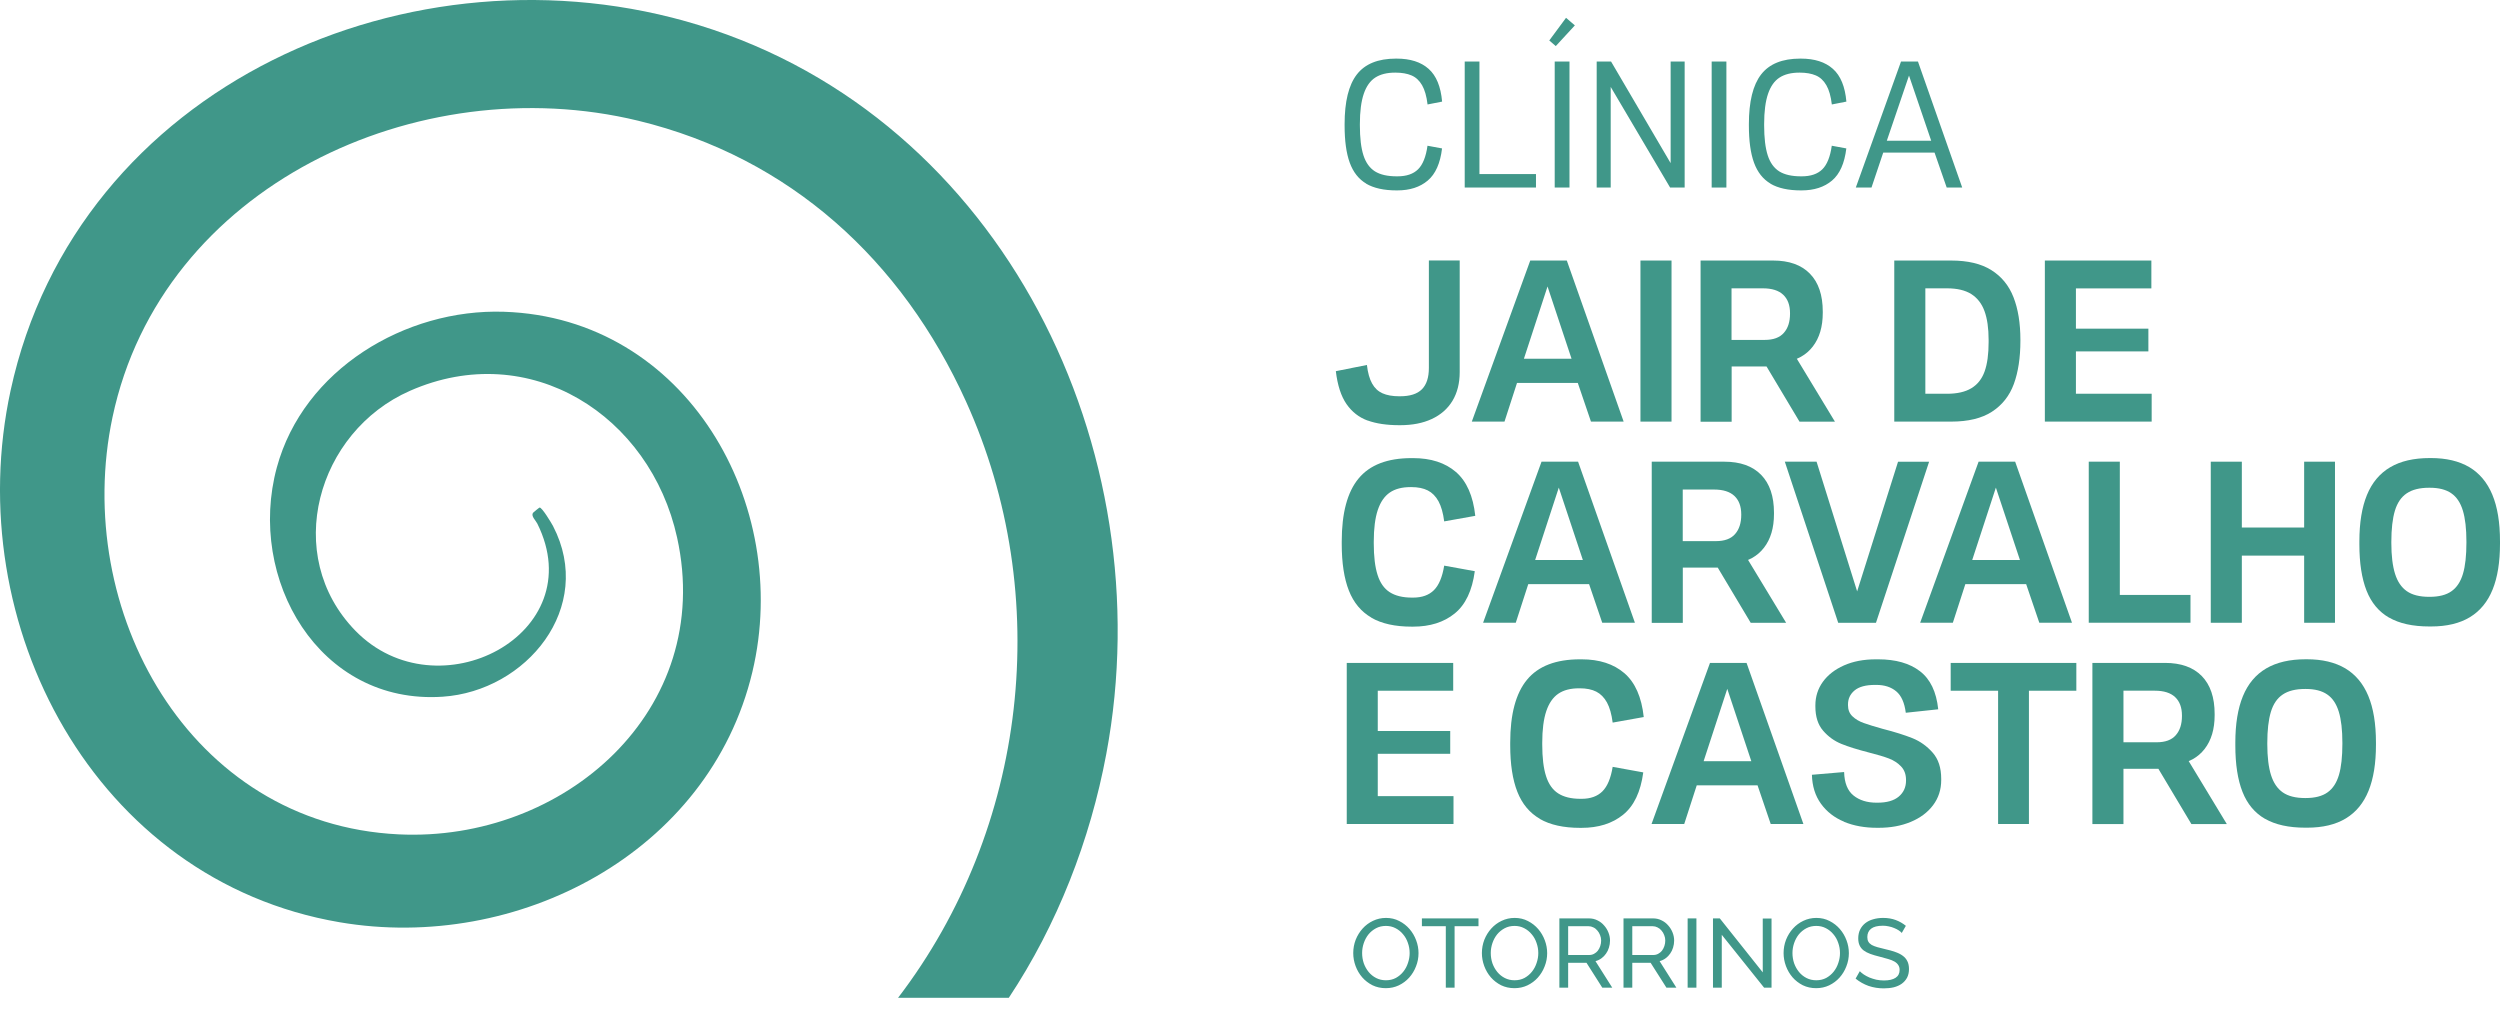
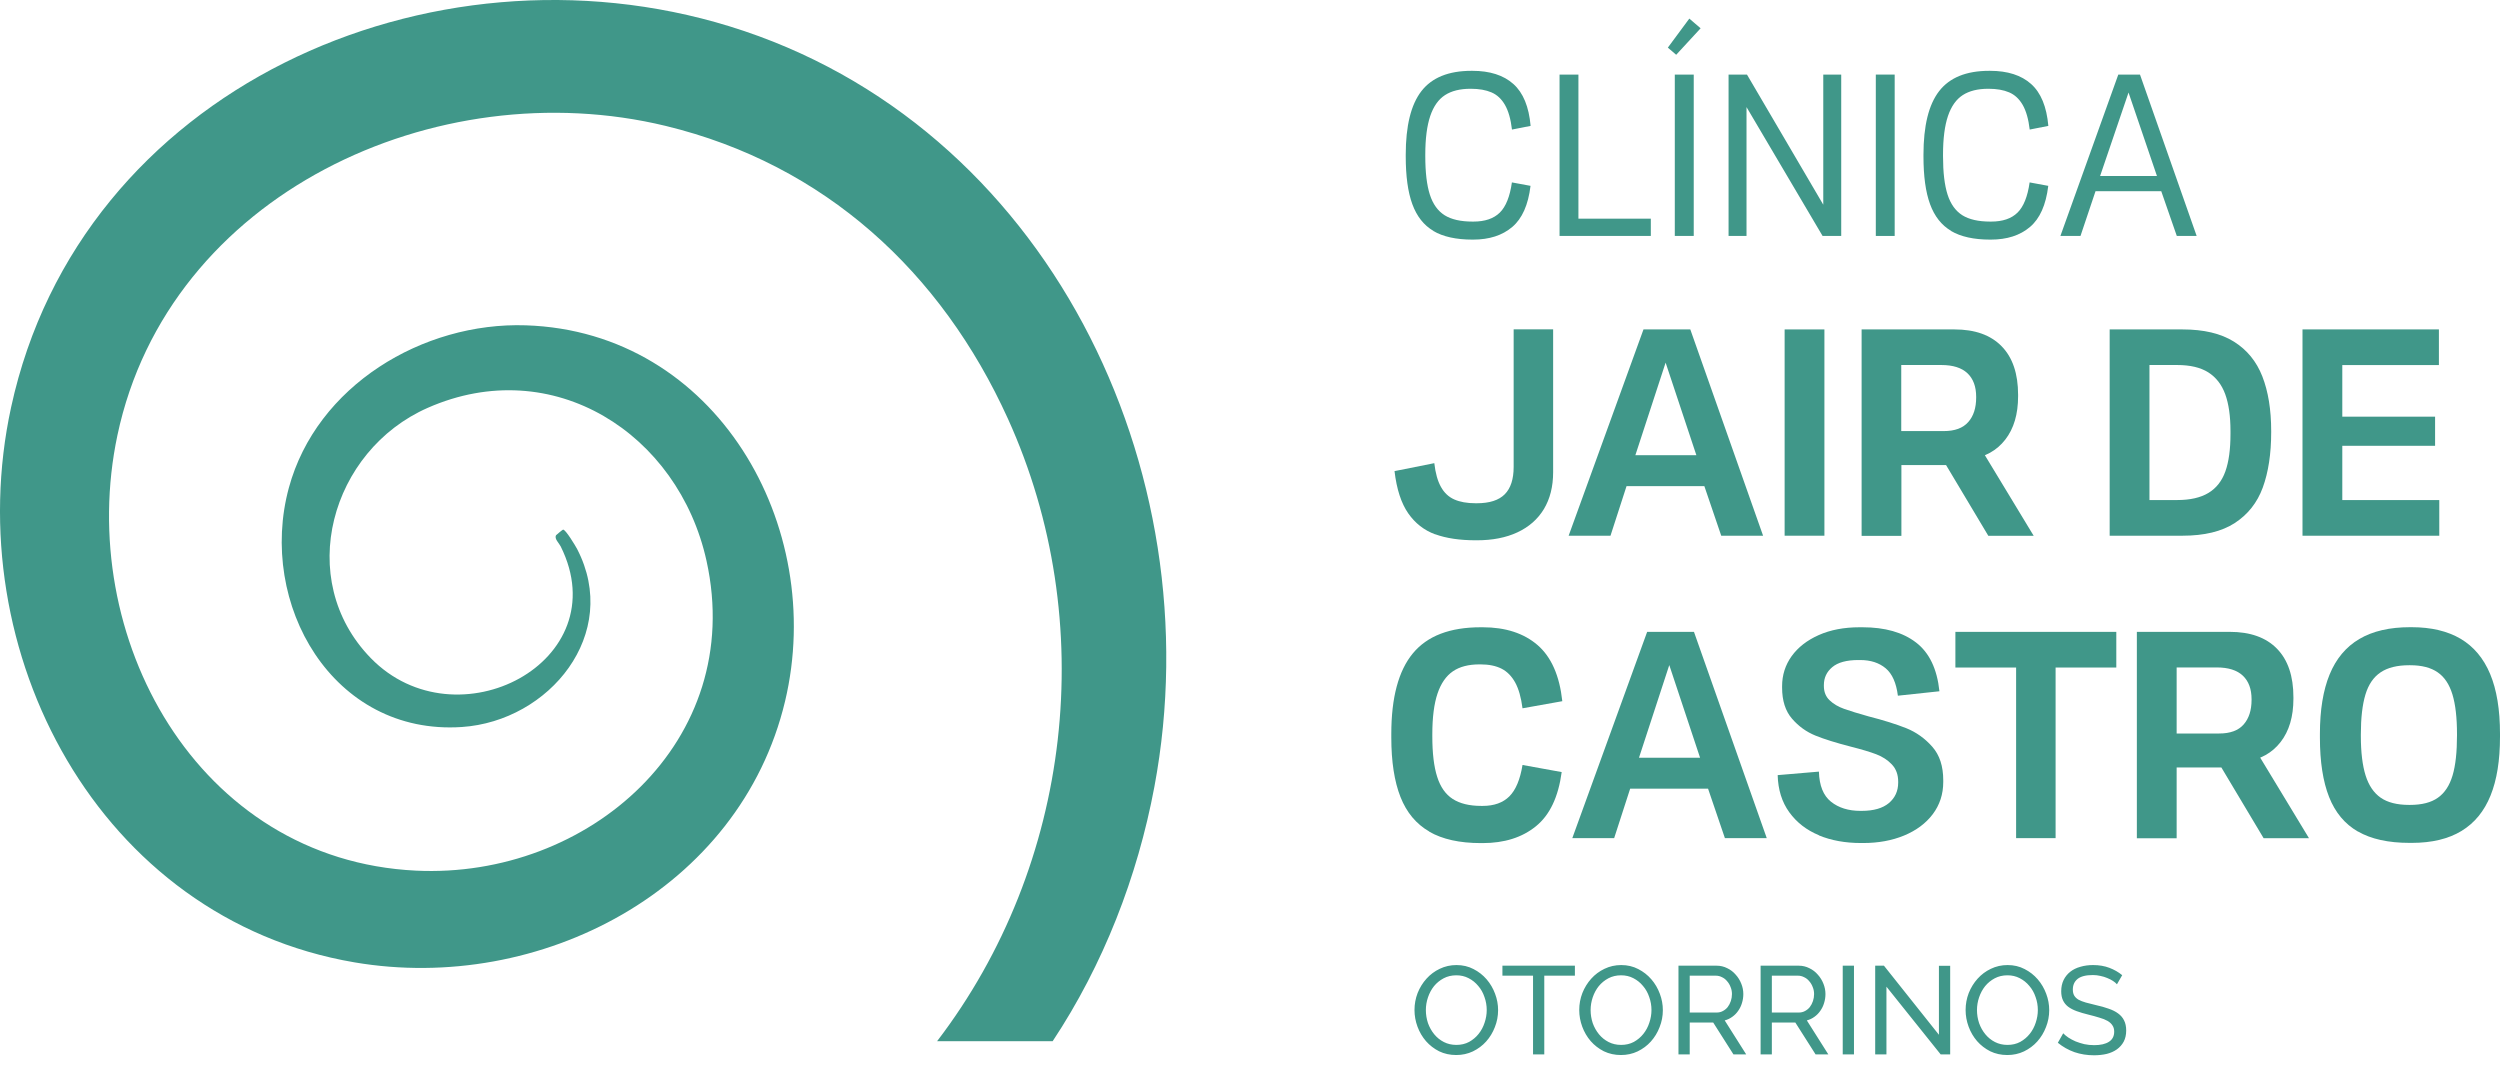
- <svg xmlns="http://www.w3.org/2000/svg" width="360" height="146" viewBox="0 0 360 146" fill="none">
+ <svg xmlns="http://www.w3.org/2000/svg" width="345" height="150" viewBox="0 0 345 150" fill="none">
  <path d="M145.266 143.686H129.319C147.954 119.315 151.81 85.831 139.1 57.801C129.903 37.517 113.801 22.695 91.877 17.379C60.257 9.719 23.262 26.74 16.203 60.068C10.329 87.832 27.212 118.688 57.398 120.148C81.177 121.298 102.989 102.311 97.502 77.407C93.637 59.845 76.308 48.673 59.029 56.281C45.658 62.164 40.583 79.966 51.18 90.829C62.988 102.929 85.299 91.327 77.372 75.397C77.149 74.951 76.445 74.324 76.746 73.852C76.78 73.8 77.639 73.096 77.699 73.087C78.034 73.027 79.425 75.346 79.64 75.758C85.72 87.48 75.801 99.52 63.735 100.327C45.907 101.521 35.516 83.332 39.862 67.316C43.683 53.233 58.342 44.422 72.572 44.894C98.841 45.761 114.102 72.598 108.339 96.772C102.122 122.835 74.453 137.16 48.922 132.806C13.609 126.786 -5.773 89.919 1.526 56.23C11.05 12.287 59.407 -9.071 100.671 3.63C144.433 17.105 167.517 64.749 159.307 108.563C156.98 121.006 152.248 133.149 145.266 143.686Z" fill="#409789" />
-   <path d="M196.749 26.448C195.65 25.804 194.86 24.79 194.362 23.425C193.864 22.059 193.623 20.273 193.623 18.058V17.877C193.623 14.631 194.207 12.244 195.384 10.724C196.56 9.204 198.432 8.44 201.009 8.44H201.112C203.078 8.44 204.615 8.929 205.723 9.917C206.831 10.904 207.475 12.476 207.664 14.631L205.569 15.043C205.431 13.867 205.165 12.939 204.779 12.27C204.392 11.6 203.885 11.127 203.258 10.861C202.64 10.595 201.867 10.458 200.948 10.458H200.897C199.72 10.458 198.767 10.698 198.037 11.17C197.307 11.643 196.749 12.424 196.38 13.515C196.01 14.605 195.822 16.057 195.822 17.869V18.049C195.822 19.861 195.993 21.304 196.337 22.369C196.68 23.433 197.239 24.198 197.994 24.679C198.75 25.151 199.798 25.392 201.129 25.392H201.232C202.529 25.392 203.516 25.057 204.203 24.378C204.882 23.708 205.337 22.575 205.56 20.986L207.655 21.372C207.398 23.519 206.711 25.057 205.594 26.001C204.478 26.946 203.018 27.418 201.197 27.418H201.12C199.291 27.418 197.823 27.092 196.723 26.448H196.749Z" fill="#409789" />
-   <path d="M210.91 8.861H213.04V25.426L212.705 25.065H221.181V27.006H210.919V8.861H210.91Z" fill="#409789" />
-   <path d="M223.096 5.829L225.509 2.566L226.78 3.656L224.032 6.636L223.096 5.829ZM223.878 8.86H226.007V27.006H223.878V8.86Z" fill="#409789" />
-   <path d="M229.915 8.861H231.993L240.855 23.975L240.572 24.155V8.861H242.59V27.006H240.495L231.452 11.686H231.941V27.006H229.923V8.861H229.915Z" fill="#409789" />
-   <path d="M246.48 8.861H248.601V27.006H246.48V8.861Z" fill="#409789" />
-   <path d="M254.965 26.448C253.866 25.804 253.075 24.79 252.577 23.425C252.079 22.059 251.839 20.273 251.839 18.058V17.877C251.839 14.631 252.423 12.244 253.599 10.724C254.776 9.204 256.648 8.44 259.224 8.44H259.327C261.294 8.44 262.831 8.929 263.939 9.917C265.047 10.904 265.691 12.476 265.88 14.631L263.784 15.043C263.647 13.867 263.381 12.939 262.994 12.27C262.608 11.6 262.101 11.127 261.474 10.861C260.856 10.595 260.083 10.458 259.164 10.458H259.113C257.936 10.458 256.983 10.698 256.253 11.17C255.523 11.643 254.965 12.424 254.596 13.515C254.226 14.605 254.037 16.057 254.037 17.869V18.049C254.037 19.861 254.209 21.304 254.553 22.369C254.896 23.433 255.454 24.198 256.21 24.679C256.966 25.151 258.013 25.392 259.344 25.392H259.448C260.744 25.392 261.732 25.057 262.419 24.378C263.097 23.708 263.552 22.575 263.776 20.986L265.871 21.372C265.613 23.519 264.926 25.057 263.81 26.001C262.694 26.946 261.234 27.418 259.413 27.418H259.336C257.507 27.418 256.038 27.092 254.939 26.448H254.965Z" fill="#409789" />
-   <path d="M273.746 8.861H276.185L282.557 27.006H280.324L278.28 21.124L278.306 20.892L274.519 9.771H275.275L271.462 20.969L271.436 21.227L269.495 27.006H267.237L273.746 8.861ZM271.024 20.265H278.933L279.345 21.974H270.56L271.024 20.265Z" fill="#409789" />
-   <path d="M196.929 60.558C195.693 60.103 194.679 59.313 193.898 58.188C193.117 57.063 192.601 55.483 192.361 53.448L196.835 52.554C196.964 53.679 197.213 54.572 197.582 55.225C197.943 55.878 198.441 56.35 199.076 56.634C199.712 56.917 200.51 57.063 201.481 57.063H201.61C203.044 57.063 204.092 56.728 204.761 56.05C205.423 55.38 205.758 54.358 205.758 52.984V37.509H210.197V53.576C210.197 55.191 209.845 56.574 209.158 57.716C208.463 58.866 207.467 59.734 206.178 60.335C204.89 60.936 203.37 61.228 201.618 61.228H201.515C199.703 61.228 198.183 61.005 196.938 60.55L196.929 60.558Z" fill="#409789" />
-   <path d="M220.356 37.517H225.621L233.805 60.712H229.099L226.617 53.422L226.746 52.992L222.108 39.037H223.568L218.965 53.121L218.931 53.653L216.647 60.712H211.941L220.356 37.517ZM218.141 51.661H227.948L228.549 55.139H217.514L218.141 51.661Z" fill="#409789" />
-   <path d="M236.226 37.517H240.7V60.712H236.226V37.517Z" fill="#409789" />
-   <path d="M244.883 37.517H255.325C257.627 37.517 259.387 38.144 260.624 39.407C261.861 40.669 262.479 42.489 262.479 44.877V45.04C262.479 47.05 261.998 48.672 261.036 49.909C260.074 51.146 258.752 51.876 257.077 52.099L258.468 51.206L264.231 60.721H259.13L254.123 52.34L254.922 52.769H248.928L249.357 52.176V60.73H244.883V37.534V37.517ZM248.953 48.947H254.123C255.36 48.947 256.279 48.612 256.871 47.934C257.472 47.264 257.764 46.337 257.764 45.169V45.1C257.764 43.949 257.438 43.065 256.785 42.447C256.133 41.828 255.154 41.519 253.848 41.519H249.074L249.34 41.253V49.342L248.945 48.947H248.953Z" fill="#409789" />
-   <path d="M272.784 37.517H280.968C283.355 37.517 285.279 37.972 286.747 38.891C288.216 39.81 289.281 41.107 289.942 42.799C290.603 44.49 290.938 46.534 290.938 48.947V49.076C290.938 51.507 290.62 53.576 289.994 55.294C289.367 57.003 288.31 58.334 286.842 59.287C285.373 60.24 283.415 60.712 280.959 60.712H272.775V37.517H272.784ZM276.391 56.702H280.367C281.827 56.702 282.995 56.436 283.879 55.903C284.764 55.371 285.399 54.564 285.786 53.482C286.172 52.4 286.361 51 286.361 49.274V48.939C286.361 47.264 286.163 45.882 285.768 44.8C285.373 43.718 284.738 42.902 283.862 42.343C282.986 41.794 281.827 41.519 280.367 41.519H276.391L277.25 40.66V57.561L276.391 56.702Z" fill="#409789" />
-   <path d="M294.451 37.517H309.797V41.528H298.401L298.933 40.995V57.003L298.504 56.702H309.84V60.712H294.459V37.517H294.451ZM297.997 47.324H309.367V50.605H297.997V47.324Z" fill="#409789" />
-   <path d="M197.488 88.94C196.011 88.09 194.928 86.794 194.241 85.05C193.554 83.307 193.211 81.074 193.211 78.361V77.966C193.211 73.878 194.018 70.855 195.633 68.906C197.247 66.948 199.789 65.969 203.258 65.969H203.49C206.049 65.969 208.111 66.638 209.656 67.969C211.202 69.309 212.13 71.413 212.439 74.281L207.964 75.08C207.81 73.869 207.535 72.899 207.14 72.177C206.745 71.465 206.23 70.941 205.603 70.623C204.976 70.305 204.186 70.142 203.233 70.142H203.13C201.893 70.142 200.897 70.4 200.133 70.924C199.368 71.447 198.793 72.28 198.406 73.423C198.02 74.573 197.822 76.093 197.822 78V78.232C197.822 80.129 198.003 81.65 198.372 82.792C198.733 83.934 199.317 84.758 200.115 85.273C200.914 85.789 201.979 86.055 203.327 86.055H203.49C204.77 86.055 205.775 85.694 206.487 84.981C207.209 84.26 207.698 83.084 207.964 81.452L212.37 82.251C211.992 85.059 211.03 87.085 209.467 88.348C207.913 89.61 205.912 90.237 203.482 90.237H203.284C200.897 90.237 198.965 89.808 197.488 88.958V88.94Z" fill="#409789" />
-   <path d="M221.98 66.483H227.244L235.428 89.678H230.722L228.24 82.388L228.369 81.958L223.732 68.003H225.191L220.588 82.087L220.554 82.619L218.27 89.678H213.564L221.98 66.483ZM219.764 80.636H229.571L230.172 84.114H219.137L219.764 80.636Z" fill="#409789" />
-   <path d="M237.858 66.483H248.301C250.594 66.483 252.363 67.11 253.599 68.373C254.836 69.635 255.454 71.456 255.454 73.843V74.006C255.454 76.016 254.973 77.639 254.011 78.875C253.05 80.112 251.727 80.842 250.053 81.065L251.444 80.172L257.206 89.687H252.105L247.098 81.305L247.897 81.735H241.894L242.324 81.142V89.696H237.85V66.5L237.858 66.483ZM241.929 77.922H247.098C248.335 77.922 249.254 77.587 249.847 76.909C250.439 76.239 250.74 75.311 250.74 74.143V74.075C250.74 72.924 250.413 72.039 249.761 71.421C249.108 70.803 248.129 70.494 246.824 70.494H242.049L242.315 70.228V78.317L241.92 77.922H241.929Z" fill="#409789" />
-   <path d="M257.009 66.483H261.586L267.786 86.303L267.056 86.338L273.317 66.492H277.791L270.139 89.687H264.703L257.017 66.492L257.009 66.483Z" fill="#409789" />
-   <path d="M284.91 66.483H290.183L298.367 89.678H293.661L291.179 82.388L291.308 81.958L286.67 68.003H288.13L283.527 82.087L283.493 82.619L281.209 89.678H276.502L284.918 66.483H284.91ZM282.694 80.636H292.501L293.094 84.114H282.059L282.686 80.636H282.694Z" fill="#409789" />
-   <path d="M300.78 66.483H305.254V86.235L304.661 85.668H315.43V89.678H300.78V66.483Z" fill="#409789" />
-   <path d="M318.35 66.483H322.824V89.678H318.35V66.483ZM321.888 75.964H332.691V80.009H321.888V75.964ZM331.798 66.483H336.238V89.678H331.798V66.483Z" fill="#409789" />
-   <path d="M344.027 88.94C342.55 88.09 341.468 86.793 340.781 85.05C340.094 83.307 339.75 81.082 339.75 78.386V77.957C339.75 75.286 340.111 73.053 340.841 71.275C341.571 69.498 342.687 68.167 344.19 67.282C345.693 66.397 347.591 65.96 349.892 65.96H350.055C352.262 65.96 354.1 66.397 355.577 67.265C357.046 68.141 358.153 69.455 358.892 71.224C359.631 72.993 360 75.234 360 77.948V78.283C360 80.936 359.648 83.135 358.935 84.895C358.222 86.656 357.14 87.978 355.672 88.871C354.203 89.764 352.34 90.211 350.09 90.211H349.824C347.436 90.211 345.504 89.782 344.027 88.931V88.94ZM353.027 85.127C353.791 84.586 354.332 83.753 354.667 82.628C355.002 81.503 355.165 80 355.165 78.12V77.991C355.165 76.136 354.993 74.642 354.65 73.517C354.306 72.392 353.757 71.559 352.992 71.035C352.228 70.502 351.197 70.236 349.892 70.236H349.789C348.441 70.236 347.367 70.502 346.577 71.035C345.779 71.567 345.212 72.4 344.868 73.534C344.525 74.667 344.353 76.17 344.353 78.025V78.188C344.353 80.026 344.534 81.503 344.886 82.628C345.238 83.753 345.804 84.586 346.577 85.127C347.35 85.668 348.424 85.943 349.789 85.943H349.858C351.206 85.943 352.262 85.677 353.027 85.127Z" fill="#409789" />
-   <path d="M193.915 95.458H209.261V99.468H197.865L198.398 98.936V114.943L197.969 114.643H209.304V118.653H193.932V95.458H193.915ZM197.462 105.265H208.832V108.545H197.462V105.265Z" fill="#409789" />
-   <path d="M221.748 117.914C220.271 117.064 219.188 115.767 218.501 114.024C217.814 112.281 217.471 110.048 217.471 107.334V106.939C217.471 102.852 218.278 99.829 219.893 97.879C221.507 95.921 224.049 94.942 227.518 94.942H227.75C230.309 94.942 232.371 95.612 233.916 96.943C235.462 98.283 236.39 100.387 236.699 103.255L232.225 104.054C232.07 102.843 231.795 101.873 231.4 101.151C231.005 100.439 230.49 99.915 229.863 99.597C229.236 99.279 228.446 99.116 227.493 99.116H227.39C226.153 99.116 225.157 99.374 224.393 99.897C223.628 100.421 223.053 101.254 222.666 102.397C222.28 103.547 222.083 105.067 222.083 106.974V107.206C222.083 109.103 222.263 110.623 222.632 111.766C222.993 112.908 223.577 113.732 224.375 114.247C225.174 114.763 226.239 115.029 227.587 115.029H227.75C229.03 115.029 230.035 114.668 230.747 113.955C231.469 113.234 231.958 112.058 232.225 110.426L236.63 111.225C236.252 114.033 235.29 116.059 233.727 117.322C232.173 118.584 230.172 119.211 227.742 119.211H227.544C225.157 119.211 223.225 118.782 221.748 117.932V117.914Z" fill="#409789" />
-   <path d="M246.239 95.458H251.504L259.688 118.653H254.982L252.5 111.362L252.629 110.933L247.991 96.978H249.451L244.848 111.061L244.814 111.594L242.53 118.653H237.824L246.239 95.458ZM244.015 109.61H253.822L254.424 113.088H243.388L244.015 109.61Z" fill="#409789" />
-   <path d="M265.553 118.327C264.162 117.751 263.054 116.892 262.221 115.742C261.388 114.591 260.959 113.2 260.916 111.568L265.553 111.173C265.596 112.745 266.051 113.87 266.91 114.557C267.769 115.244 268.877 115.587 270.225 115.587H270.354C271.702 115.587 272.724 115.295 273.419 114.711C274.115 114.127 274.467 113.354 274.467 112.41V112.307C274.467 111.508 274.227 110.864 273.754 110.366C273.282 109.868 272.698 109.49 272.003 109.224C271.307 108.957 270.354 108.674 269.134 108.365C267.503 107.944 266.172 107.532 265.158 107.12C264.145 106.707 263.26 106.072 262.522 105.213C261.783 104.355 261.414 103.195 261.414 101.735V101.572C261.414 100.31 261.775 99.185 262.487 98.189C263.209 97.192 264.222 96.402 265.536 95.818C266.85 95.234 268.379 94.942 270.122 94.942H270.457C272.973 94.942 274.982 95.509 276.468 96.651C277.962 97.793 278.838 99.614 279.104 102.139L274.433 102.637C274.252 101.203 273.797 100.172 273.059 99.554C272.32 98.936 271.367 98.627 270.191 98.627H269.993C268.671 98.627 267.692 98.893 267.056 99.425C266.421 99.958 266.111 100.627 266.111 101.443V101.546C266.111 102.208 266.326 102.749 266.755 103.152C267.185 103.564 267.726 103.882 268.379 104.114C269.031 104.346 269.941 104.629 271.109 104.956C272.836 105.394 274.261 105.849 275.386 106.295C276.511 106.75 277.481 107.446 278.306 108.382C279.13 109.318 279.534 110.572 279.534 112.144V112.341C279.534 113.706 279.139 114.917 278.357 115.956C277.576 116.996 276.494 117.794 275.128 118.361C273.754 118.928 272.226 119.203 270.525 119.203H270.294C268.525 119.203 266.944 118.919 265.553 118.344V118.327Z" fill="#409789" />
-   <path d="M287.726 99.004L287.958 99.468H280.899V95.458H298.993V99.468H291.9L292.166 98.97V118.653H287.726V99.004Z" fill="#409789" />
-   <path d="M301.312 95.458H311.755C314.048 95.458 315.817 96.085 317.053 97.347C318.29 98.609 318.908 100.43 318.908 102.817V102.98C318.908 104.99 318.427 106.613 317.466 107.85C316.504 109.086 315.181 109.816 313.507 110.04L314.898 109.146L320.66 118.662H315.559L310.553 110.28L311.351 110.709H305.348L305.778 110.117V118.67H301.304V95.475L301.312 95.458ZM305.391 106.888H310.561C311.798 106.888 312.717 106.553 313.309 105.875C313.902 105.205 314.202 104.277 314.202 103.109V103.041C314.202 101.89 313.876 101.005 313.223 100.387C312.571 99.769 311.592 99.46 310.286 99.46H305.512L305.778 99.193V107.283L305.383 106.888H305.391Z" fill="#409789" />
-   <path d="M326.165 117.915C324.687 117.065 323.605 115.768 322.918 114.025C322.231 112.282 321.888 110.057 321.888 107.361V106.931C321.888 104.261 322.249 102.028 322.979 100.25C323.709 98.473 324.825 97.141 326.328 96.257C327.831 95.373 329.728 94.934 332.03 94.934H332.193C334.4 94.934 336.238 95.372 337.715 96.24C339.183 97.116 340.291 98.43 341.03 100.199C341.768 101.968 342.138 104.209 342.138 106.923V107.258C342.138 109.911 341.785 112.11 341.073 113.87C340.36 115.631 339.278 116.953 337.809 117.846C336.341 118.739 334.477 119.186 332.227 119.186H331.961C329.574 119.186 327.642 118.757 326.165 117.906V117.915ZM335.164 114.102C335.929 113.561 336.47 112.728 336.805 111.603C337.14 110.478 337.303 108.975 337.303 107.095V106.966C337.303 105.111 337.131 103.617 336.787 102.492C336.444 101.367 335.894 100.534 335.13 100.01C334.366 99.477 333.335 99.211 332.03 99.211H331.927C330.579 99.211 329.505 99.477 328.715 100.01C327.916 100.542 327.35 101.375 327.006 102.509C326.663 103.642 326.491 105.145 326.491 107V107.163C326.491 109.001 326.671 110.478 327.023 111.603C327.375 112.728 327.942 113.561 328.715 114.102C329.488 114.643 330.561 114.918 331.927 114.918H331.996C333.344 114.918 334.4 114.652 335.164 114.102Z" fill="#409789" />
-   <path d="M199.56 142.297C198.857 142.297 198.216 142.157 197.635 141.876C197.064 141.585 196.572 141.206 196.16 140.738C195.747 140.26 195.429 139.717 195.204 139.108C194.979 138.499 194.867 137.876 194.867 137.239C194.867 136.574 194.984 135.937 195.218 135.328C195.462 134.719 195.794 134.18 196.216 133.712C196.637 133.243 197.134 132.873 197.705 132.602C198.286 132.321 198.914 132.18 199.588 132.18C200.291 132.18 200.928 132.33 201.499 132.63C202.071 132.92 202.562 133.304 202.975 133.782C203.387 134.26 203.705 134.803 203.93 135.412C204.155 136.012 204.267 136.625 204.267 137.253C204.267 137.918 204.146 138.555 203.902 139.164C203.668 139.773 203.34 140.311 202.918 140.78C202.506 141.239 202.01 141.609 201.429 141.89C200.857 142.162 200.235 142.297 199.56 142.297ZM196.146 137.239C196.146 137.745 196.225 138.236 196.384 138.714C196.553 139.183 196.787 139.599 197.087 139.965C197.387 140.33 197.747 140.621 198.169 140.836C198.59 141.051 199.059 141.159 199.574 141.159C200.108 141.159 200.586 141.047 201.007 140.822C201.429 140.588 201.785 140.288 202.075 139.923C202.375 139.548 202.6 139.126 202.75 138.658C202.909 138.19 202.989 137.717 202.989 137.239C202.989 136.733 202.904 136.246 202.736 135.777C202.576 135.3 202.342 134.883 202.033 134.527C201.733 134.161 201.373 133.871 200.951 133.656C200.539 133.44 200.08 133.332 199.574 133.332C199.04 133.332 198.562 133.445 198.141 133.67C197.719 133.895 197.359 134.19 197.059 134.555C196.768 134.92 196.544 135.337 196.384 135.806C196.225 136.274 196.146 136.752 196.146 137.239ZM212.903 133.375H209.461V142.227H208.196V133.375H204.753V132.25H212.903V133.375ZM218.085 142.297C217.383 142.297 216.741 142.157 216.16 141.876C215.589 141.585 215.097 141.206 214.685 140.738C214.272 140.26 213.954 139.717 213.729 139.108C213.504 138.499 213.392 137.876 213.392 137.239C213.392 136.574 213.509 135.937 213.743 135.328C213.987 134.719 214.319 134.18 214.741 133.712C215.162 133.243 215.659 132.873 216.23 132.602C216.811 132.321 217.439 132.18 218.113 132.18C218.816 132.18 219.453 132.33 220.024 132.63C220.596 132.92 221.087 133.304 221.5 133.782C221.912 134.26 222.23 134.803 222.455 135.412C222.68 136.012 222.792 136.625 222.792 137.253C222.792 137.918 222.671 138.555 222.427 139.164C222.193 139.773 221.865 140.311 221.443 140.78C221.031 141.239 220.535 141.609 219.954 141.89C219.383 142.162 218.76 142.297 218.085 142.297ZM214.671 137.239C214.671 137.745 214.75 138.236 214.909 138.714C215.078 139.183 215.312 139.599 215.612 139.965C215.912 140.33 216.272 140.621 216.694 140.836C217.116 141.051 217.584 141.159 218.099 141.159C218.633 141.159 219.111 141.047 219.532 140.822C219.954 140.588 220.31 140.288 220.6 139.923C220.9 139.548 221.125 139.126 221.275 138.658C221.434 138.19 221.514 137.717 221.514 137.239C221.514 136.733 221.429 136.246 221.261 135.777C221.102 135.3 220.867 134.883 220.558 134.527C220.258 134.161 219.898 133.871 219.476 133.656C219.064 133.44 218.605 133.332 218.099 133.332C217.565 133.332 217.087 133.445 216.666 133.67C216.244 133.895 215.884 134.19 215.584 134.555C215.294 134.92 215.069 135.337 214.909 135.806C214.75 136.274 214.671 136.752 214.671 137.239ZM224.55 142.227V132.25H228.821C229.262 132.25 229.664 132.344 230.03 132.531C230.404 132.709 230.723 132.953 230.985 133.262C231.257 133.562 231.468 133.904 231.617 134.288C231.767 134.663 231.842 135.047 231.842 135.44C231.842 135.787 231.791 136.124 231.688 136.452C231.594 136.77 231.454 137.061 231.266 137.323C231.088 137.585 230.868 137.81 230.606 137.998C230.353 138.185 230.067 138.321 229.749 138.405L232.166 142.227H230.732L228.456 138.644H225.814V142.227H224.55ZM225.814 137.52H228.835C229.098 137.52 229.332 137.464 229.538 137.351C229.753 137.239 229.936 137.089 230.086 136.902C230.236 136.705 230.353 136.48 230.437 136.227C230.521 135.974 230.564 135.712 230.564 135.44C230.564 135.159 230.512 134.897 230.409 134.653C230.315 134.4 230.184 134.18 230.016 133.993C229.856 133.796 229.664 133.646 229.439 133.543C229.224 133.431 228.995 133.375 228.751 133.375H225.814V137.52ZM233.785 142.227V132.25H238.056C238.497 132.25 238.899 132.344 239.265 132.531C239.639 132.709 239.958 132.953 240.22 133.262C240.492 133.562 240.703 133.904 240.853 134.288C241.002 134.663 241.077 135.047 241.077 135.44C241.077 135.787 241.026 136.124 240.923 136.452C240.829 136.77 240.689 137.061 240.501 137.323C240.323 137.585 240.103 137.81 239.841 137.998C239.588 138.185 239.302 138.321 238.984 138.405L241.401 142.227H239.967L237.691 138.644H235.049V142.227H233.785ZM235.049 137.52H238.07C238.333 137.52 238.567 137.464 238.773 137.351C238.988 137.239 239.171 137.089 239.321 136.902C239.471 136.705 239.588 136.48 239.672 136.227C239.757 135.974 239.799 135.712 239.799 135.44C239.799 135.159 239.747 134.897 239.644 134.653C239.55 134.4 239.419 134.18 239.251 133.993C239.091 133.796 238.899 133.646 238.675 133.543C238.459 133.431 238.23 133.375 237.986 133.375H235.049V137.52ZM243.02 142.227V132.25H244.284V142.227H243.02ZM247.935 134.611V142.227H246.67V132.25H247.653L253.836 140.021V132.265H255.101V142.227H254.033L247.935 134.611ZM261.53 142.297C260.827 142.297 260.186 142.157 259.605 141.876C259.033 141.585 258.542 141.206 258.129 140.738C257.717 140.26 257.399 139.717 257.174 139.108C256.949 138.499 256.837 137.876 256.837 137.239C256.837 136.574 256.954 135.937 257.188 135.328C257.431 134.719 257.764 134.18 258.186 133.712C258.607 133.243 259.104 132.873 259.675 132.602C260.256 132.321 260.884 132.18 261.558 132.18C262.261 132.18 262.898 132.33 263.469 132.63C264.04 132.92 264.532 133.304 264.944 133.782C265.357 134.26 265.675 134.803 265.9 135.412C266.125 136.012 266.237 136.625 266.237 137.253C266.237 137.918 266.115 138.555 265.872 139.164C265.638 139.773 265.31 140.311 264.888 140.78C264.476 141.239 263.98 141.609 263.399 141.89C262.827 142.162 262.204 142.297 261.53 142.297ZM258.115 137.239C258.115 137.745 258.195 138.236 258.354 138.714C258.523 139.183 258.757 139.599 259.057 139.965C259.357 140.33 259.717 140.621 260.139 140.836C260.56 141.051 261.029 141.159 261.544 141.159C262.078 141.159 262.556 141.047 262.977 140.822C263.399 140.588 263.755 140.288 264.045 139.923C264.345 139.548 264.57 139.126 264.72 138.658C264.879 138.19 264.958 137.717 264.958 137.239C264.958 136.733 264.874 136.246 264.706 135.777C264.546 135.3 264.312 134.883 264.003 134.527C263.703 134.161 263.343 133.871 262.921 133.656C262.509 133.44 262.05 133.332 261.544 133.332C261.01 133.332 260.532 133.445 260.111 133.67C259.689 133.895 259.328 134.19 259.029 134.555C258.738 134.92 258.513 135.337 258.354 135.806C258.195 136.274 258.115 136.752 258.115 137.239ZM273.854 134.344C273.741 134.213 273.592 134.087 273.404 133.965C273.217 133.843 273.006 133.735 272.772 133.642C272.538 133.539 272.28 133.459 271.999 133.403C271.727 133.337 271.442 133.304 271.142 133.304C270.364 133.304 269.793 133.45 269.428 133.74C269.072 134.03 268.894 134.428 268.894 134.934C268.894 135.206 268.945 135.431 269.048 135.609C269.151 135.787 269.31 135.941 269.526 136.073C269.751 136.194 270.027 136.302 270.355 136.396C270.683 136.489 271.072 136.588 271.521 136.691C272.036 136.803 272.5 136.934 272.912 137.084C273.334 137.225 273.69 137.403 273.98 137.618C274.28 137.834 274.505 138.096 274.655 138.405C274.814 138.714 274.894 139.094 274.894 139.543C274.894 140.021 274.8 140.438 274.613 140.794C274.425 141.14 274.168 141.431 273.84 141.665C273.521 141.89 273.142 142.058 272.702 142.171C272.261 142.274 271.784 142.325 271.268 142.325C270.5 142.325 269.769 142.208 269.076 141.974C268.392 141.731 267.769 141.379 267.207 140.92L267.812 139.852C267.961 140.012 268.154 140.171 268.388 140.33C268.631 140.489 268.903 140.635 269.203 140.766C269.512 140.888 269.84 140.991 270.186 141.075C270.542 141.15 270.912 141.187 271.296 141.187C272.008 141.187 272.561 141.061 272.955 140.808C273.348 140.555 273.545 140.176 273.545 139.67C273.545 139.389 273.479 139.154 273.348 138.967C273.226 138.77 273.043 138.602 272.8 138.461C272.556 138.321 272.252 138.199 271.887 138.096C271.531 137.984 271.123 137.871 270.664 137.759C270.158 137.637 269.713 137.506 269.329 137.365C268.945 137.225 268.622 137.056 268.36 136.859C268.107 136.663 267.915 136.424 267.784 136.143C267.652 135.862 267.587 135.524 267.587 135.131C267.587 134.653 267.676 134.232 267.854 133.866C268.032 133.501 268.28 133.192 268.599 132.939C268.917 132.686 269.296 132.499 269.737 132.377C270.177 132.246 270.655 132.18 271.17 132.18C271.844 132.18 272.453 132.283 272.997 132.489C273.54 132.695 274.022 132.972 274.444 133.318L273.854 134.344Z" fill="#409789" />
+   <path d="M197.828 31.875C196.479 31.085 195.51 29.841 194.898 28.166C194.287 26.49 193.992 24.298 193.992 21.579V21.357C193.992 17.373 194.709 14.443 196.153 12.578C197.597 10.713 199.894 9.774 203.056 9.774H203.182C205.596 9.774 207.482 10.375 208.842 11.587C210.202 12.799 210.992 14.728 211.224 17.373L208.652 17.879C208.484 16.435 208.157 15.297 207.683 14.475C207.208 13.653 206.587 13.073 205.817 12.747C205.058 12.42 204.11 12.251 202.982 12.251H202.919C201.475 12.251 200.305 12.546 199.409 13.126C198.513 13.706 197.828 14.665 197.375 16.003C196.922 17.342 196.69 19.123 196.69 21.347V21.568C196.69 23.792 196.901 25.562 197.322 26.869C197.744 28.176 198.429 29.114 199.357 29.704C200.284 30.284 201.57 30.579 203.203 30.579H203.33C204.921 30.579 206.133 30.168 206.977 29.336C207.809 28.514 208.368 27.122 208.642 25.172L211.213 25.647C210.897 28.282 210.054 30.168 208.684 31.328C207.314 32.487 205.522 33.066 203.288 33.066H203.193C200.948 33.066 199.146 32.666 197.797 31.875H197.828Z" fill="#409789" />
+   <path d="M215.208 10.291H217.822V30.622L217.411 30.179H227.813V32.561H215.218V10.291H215.208Z" fill="#409789" />
+   <path d="M230.163 6.571L233.125 2.566L234.685 3.904L231.312 7.561L230.163 6.571ZM231.122 10.291H233.736V32.561H231.122V10.291Z" fill="#409789" />
+   <path d="M238.532 10.291H241.082L251.959 28.84L251.611 29.062V10.291H254.088V32.561H251.516L240.418 13.759H241.019V32.561H238.542V10.291H238.532Z" fill="#409789" />
+   <path d="M258.862 10.291H261.465V32.561H258.862V10.291Z" fill="#409789" />
+   <path d="M269.275 31.875C267.926 31.085 266.956 29.841 266.345 28.166C265.734 26.49 265.439 24.298 265.439 21.579V21.357C265.439 17.373 266.155 14.443 267.599 12.578C269.043 10.713 271.341 9.774 274.503 9.774H274.629C277.043 9.774 278.929 10.375 280.289 11.587C281.648 12.799 282.439 14.728 282.671 17.373L280.099 17.879C279.93 16.435 279.604 15.297 279.129 14.475C278.655 13.653 278.033 13.073 277.264 12.747C276.505 12.42 275.556 12.251 274.429 12.251H274.366C272.922 12.251 271.752 12.546 270.856 13.126C269.96 13.706 269.275 14.665 268.822 16.003C268.369 17.342 268.137 19.123 268.137 21.347V21.568C268.137 23.792 268.348 25.562 268.769 26.869C269.191 28.176 269.876 29.114 270.803 29.704C271.731 30.284 273.017 30.579 274.65 30.579H274.777C276.368 30.579 277.58 30.168 278.423 29.336C279.256 28.514 279.814 27.122 280.088 25.172L282.66 25.647C282.344 28.282 281.501 30.168 280.131 31.328C278.76 32.487 276.969 33.066 274.734 33.066H274.64C272.395 33.066 270.592 32.666 269.243 31.875H269.275Z" fill="#409789" />
+   <path d="M292.325 10.291H295.318L303.138 32.561H300.398L297.889 25.341L297.921 25.057L293.273 11.408H294.201L289.521 25.152L289.49 25.468L287.108 32.561H284.336L292.325 10.291ZM288.984 24.288H298.69L299.196 26.385H288.415L288.984 24.288Z" fill="#409789" />
+   <path d="M198.05 73.738C196.532 73.18 195.288 72.21 194.329 70.829C193.37 69.449 192.738 67.51 192.443 65.012L197.934 63.916C198.092 65.296 198.398 66.392 198.851 67.193C199.293 67.994 199.905 68.574 200.685 68.922C201.465 69.27 202.445 69.449 203.636 69.449H203.794C205.554 69.449 206.84 69.038 207.662 68.205C208.473 67.383 208.884 66.129 208.884 64.442V45.451H214.333V65.17C214.333 67.151 213.901 68.848 213.058 70.25C212.204 71.662 210.982 72.727 209.401 73.464C207.82 74.202 205.954 74.56 203.804 74.56H203.678C201.454 74.56 199.589 74.286 198.06 73.728L198.05 73.738Z" fill="#409789" />
+   <path d="M226.801 45.461H233.262L243.306 73.928H237.53L234.484 64.98L234.642 64.453L228.951 47.326H230.743L225.094 64.611L225.052 65.264L222.248 73.928H216.473L226.801 45.461ZM224.082 62.819H236.118L236.856 67.088H223.313L224.082 62.819Z" fill="#409789" />
+   <path d="M246.278 45.461H251.769V73.928H246.278V45.461Z" fill="#409789" />
+   <path d="M256.902 45.461H269.718C272.542 45.461 274.703 46.23 276.22 47.779C277.738 49.329 278.497 51.563 278.497 54.493V54.693C278.497 57.16 277.907 59.151 276.726 60.669C275.546 62.187 273.923 63.083 271.868 63.357L273.575 62.261L280.647 73.938H274.386L268.242 63.652L269.222 64.179H261.866L262.393 63.452V73.949H256.902V45.482V45.461ZM261.897 59.489H268.242C269.76 59.489 270.887 59.078 271.615 58.245C272.352 57.423 272.711 56.285 272.711 54.851V54.767C272.711 53.355 272.31 52.269 271.509 51.51C270.708 50.752 269.507 50.372 267.905 50.372H262.045L262.372 50.045V59.974L261.887 59.489H261.897Z" fill="#409789" />
+   <path d="M291.144 45.461H301.188C304.118 45.461 306.479 46.019 308.281 47.147C310.083 48.275 311.39 49.866 312.202 51.943C313.013 54.019 313.424 56.527 313.424 59.489V59.647C313.424 62.629 313.034 65.169 312.265 67.277C311.496 69.375 310.199 71.008 308.397 72.178C306.595 73.348 304.192 73.928 301.178 73.928H291.134V45.461H291.144ZM295.571 69.006H300.45C302.242 69.006 303.675 68.679 304.761 68.026C305.847 67.372 306.626 66.381 307.101 65.053C307.575 63.725 307.807 62.008 307.807 59.889V59.478C307.807 57.423 307.564 55.726 307.08 54.398C306.595 53.07 305.815 52.069 304.74 51.384C303.665 50.709 302.242 50.372 300.45 50.372H295.571L296.625 49.318V70.06L295.571 69.006Z" fill="#409789" />
+   <path d="M317.735 45.461H336.569V50.383H322.583L323.237 49.729V69.375L322.71 69.006H336.621V73.928H317.745V45.461H317.735ZM322.088 57.497H336.042V61.523H322.088V57.497Z" fill="#409789" />
+   <path d="M197.249 114.756C195.436 113.713 194.108 112.121 193.265 109.982C192.422 107.842 192 105.102 192 101.771V101.287C192 96.27 192.991 92.56 194.972 90.168C196.954 87.765 200.073 86.563 204.331 86.563H204.616C207.756 86.563 210.286 87.385 212.183 89.019C214.08 90.663 215.218 93.245 215.598 96.765L210.107 97.745C209.917 96.259 209.58 95.068 209.095 94.183C208.61 93.308 207.978 92.665 207.208 92.275C206.439 91.885 205.469 91.685 204.299 91.685H204.173C202.655 91.685 201.433 92.001 200.495 92.644C199.557 93.287 198.851 94.309 198.376 95.711C197.902 97.124 197.66 98.989 197.66 101.329V101.613C197.66 103.943 197.881 105.808 198.334 107.21C198.777 108.612 199.494 109.623 200.474 110.256C201.454 110.888 202.761 111.215 204.415 111.215H204.616C206.186 111.215 207.419 110.772 208.294 109.897C209.179 109.012 209.78 107.568 210.107 105.566L215.513 106.546C215.05 109.992 213.869 112.479 211.951 114.029C210.043 115.578 207.588 116.347 204.605 116.347H204.363C201.433 116.347 199.061 115.82 197.249 114.777V114.756Z" fill="#409789" />
+   <path d="M227.307 87.196H233.767L243.812 115.662H238.036L234.99 106.714L235.148 106.187L229.457 89.061H231.249L225.599 106.346L225.557 106.999L222.754 115.662H216.978L227.307 87.196ZM224.577 104.564H236.613L237.351 108.833H223.808L224.577 104.564Z" fill="#409789" />
+   <path d="M251.01 115.262C249.303 114.556 247.943 113.502 246.921 112.09C245.898 110.677 245.372 108.97 245.319 106.967L251.01 106.483C251.063 108.411 251.621 109.792 252.675 110.635C253.729 111.478 255.089 111.9 256.743 111.9H256.902C258.556 111.9 259.81 111.541 260.664 110.825C261.518 110.108 261.95 109.16 261.95 108V107.874C261.95 106.894 261.655 106.103 261.075 105.492C260.496 104.881 259.779 104.417 258.925 104.09C258.071 103.763 256.902 103.416 255.405 103.036C253.403 102.52 251.769 102.014 250.525 101.508C249.282 101.002 248.196 100.222 247.29 99.168C246.383 98.114 245.93 96.692 245.93 94.9V94.7C245.93 93.15 246.373 91.77 247.248 90.547C248.133 89.325 249.377 88.355 250.989 87.638C252.602 86.921 254.478 86.563 256.617 86.563H257.028C260.116 86.563 262.582 87.259 264.406 88.66C266.239 90.062 267.315 92.296 267.641 95.395L261.908 96.006C261.686 94.246 261.128 92.982 260.222 92.223C259.315 91.464 258.145 91.085 256.701 91.085H256.459C254.836 91.085 253.634 91.411 252.854 92.065C252.075 92.718 251.695 93.54 251.695 94.541V94.668C251.695 95.479 251.959 96.143 252.486 96.639C253.013 97.145 253.677 97.535 254.478 97.819C255.279 98.104 256.396 98.452 257.829 98.852C259.947 99.39 261.697 99.948 263.078 100.496C264.458 101.055 265.649 101.908 266.661 103.057C267.673 104.206 268.168 105.745 268.168 107.674V107.916C268.168 109.592 267.683 111.078 266.724 112.353C265.765 113.628 264.437 114.608 262.762 115.304C261.075 116 259.199 116.337 257.112 116.337H256.828C254.657 116.337 252.717 115.989 251.01 115.283V115.262Z" fill="#409789" />
+   <path d="M278.223 91.548L278.507 92.117H269.844V87.196H292.05V92.117H283.345L283.672 91.506V115.662H278.223V91.548Z" fill="#409789" />
+   <path d="M294.896 87.196H307.712C310.526 87.196 312.697 87.965 314.215 89.514C315.732 91.064 316.491 93.298 316.491 96.228V96.428C316.491 98.894 315.901 100.886 314.721 102.404C313.54 103.922 311.917 104.817 309.862 105.091L311.569 103.995L318.641 115.673H312.381L306.236 105.386L307.217 105.913H299.85L300.377 105.186V115.683H294.886V87.217L294.896 87.196ZM299.902 101.223H306.247C307.765 101.223 308.892 100.812 309.62 99.98C310.347 99.158 310.716 98.019 310.716 96.586V96.502C310.716 95.09 310.315 94.004 309.514 93.245C308.713 92.486 307.512 92.107 305.91 92.107H300.05L300.377 91.78V101.708L299.892 101.223H299.902Z" fill="#409789" />
+   <path d="M325.397 114.757C323.584 113.713 322.256 112.122 321.413 109.982C320.57 107.843 320.148 105.113 320.148 101.804V101.277C320.148 97.999 320.591 95.259 321.487 93.077C322.383 90.895 323.753 89.262 325.597 88.176C327.441 87.091 329.771 86.553 332.595 86.553H332.795C335.504 86.553 337.759 87.091 339.572 88.155C341.374 89.23 342.734 90.843 343.641 93.014C344.547 95.185 345 97.936 345 101.266V101.677C345 104.934 344.568 107.632 343.693 109.793C342.818 111.953 341.49 113.576 339.688 114.672C337.886 115.768 335.599 116.317 332.838 116.317H332.511C329.581 116.317 327.21 115.79 325.397 114.746V114.757ZM336.442 110.077C337.38 109.413 338.044 108.391 338.455 107.01C338.866 105.63 339.066 103.785 339.066 101.477V101.319C339.066 99.043 338.856 97.209 338.434 95.828C338.012 94.447 337.338 93.425 336.4 92.782C335.462 92.129 334.197 91.802 332.595 91.802H332.469C330.814 91.802 329.497 92.129 328.527 92.782C327.547 93.436 326.851 94.458 326.43 95.849C326.008 97.24 325.797 99.085 325.797 101.361V101.561C325.797 103.817 326.019 105.63 326.451 107.01C326.883 108.391 327.578 109.413 328.527 110.077C329.475 110.741 330.793 111.078 332.469 111.078H332.553C334.208 111.078 335.504 110.752 336.442 110.077Z" fill="#409789" />
+   <path d="M200.96 145.594C200.098 145.594 199.31 145.422 198.597 145.077C197.896 144.72 197.293 144.255 196.787 143.68C196.281 143.094 195.89 142.427 195.614 141.679C195.338 140.932 195.2 140.168 195.2 139.386C195.2 138.57 195.344 137.788 195.631 137.04C195.93 136.293 196.338 135.632 196.856 135.057C197.373 134.482 197.982 134.028 198.684 133.695C199.396 133.35 200.167 133.178 200.995 133.178C201.857 133.178 202.639 133.362 203.34 133.729C204.041 134.086 204.645 134.557 205.151 135.144C205.656 135.73 206.047 136.397 206.323 137.144C206.599 137.88 206.737 138.633 206.737 139.403C206.737 140.219 206.588 141.001 206.289 141.748C206.001 142.496 205.599 143.157 205.082 143.732C204.576 144.295 203.966 144.749 203.254 145.094C202.552 145.427 201.788 145.594 200.96 145.594ZM196.769 139.386C196.769 140.007 196.867 140.61 197.063 141.197C197.27 141.771 197.557 142.283 197.925 142.731C198.293 143.18 198.735 143.536 199.253 143.801C199.77 144.065 200.345 144.197 200.977 144.197C201.633 144.197 202.219 144.059 202.736 143.783C203.254 143.496 203.691 143.128 204.047 142.68C204.415 142.22 204.691 141.702 204.875 141.128C205.07 140.553 205.168 139.972 205.168 139.386C205.168 138.765 205.064 138.167 204.857 137.592C204.662 137.006 204.375 136.494 203.995 136.058C203.627 135.609 203.185 135.253 202.667 134.988C202.161 134.724 201.598 134.592 200.977 134.592C200.322 134.592 199.736 134.73 199.218 135.006C198.701 135.281 198.258 135.644 197.89 136.092C197.534 136.54 197.258 137.052 197.063 137.627C196.867 138.202 196.769 138.788 196.769 139.386ZM217.336 134.643H213.111V145.508H211.559V134.643H207.334V133.264H217.336V134.643ZM223.695 145.594C222.833 145.594 222.046 145.422 221.333 145.077C220.631 144.72 220.028 144.255 219.522 143.68C219.016 143.094 218.625 142.427 218.349 141.679C218.073 140.932 217.935 140.168 217.935 139.386C217.935 138.57 218.079 137.788 218.367 137.04C218.666 136.293 219.074 135.632 219.591 135.057C220.108 134.482 220.718 134.028 221.419 133.695C222.132 133.35 222.902 133.178 223.73 133.178C224.592 133.178 225.374 133.362 226.075 133.729C226.777 134.086 227.38 134.557 227.886 135.144C228.392 135.73 228.783 136.397 229.059 137.144C229.335 137.88 229.473 138.633 229.473 139.403C229.473 140.219 229.323 141.001 229.024 141.748C228.737 142.496 228.334 143.157 227.817 143.732C227.311 144.295 226.702 144.749 225.989 145.094C225.288 145.427 224.523 145.594 223.695 145.594ZM219.505 139.386C219.505 140.007 219.603 140.61 219.798 141.197C220.005 141.771 220.292 142.283 220.66 142.731C221.028 143.18 221.471 143.536 221.988 143.801C222.505 144.065 223.08 144.197 223.713 144.197C224.368 144.197 224.954 144.059 225.472 143.783C225.989 143.496 226.426 143.128 226.782 142.68C227.15 142.22 227.426 141.702 227.61 141.128C227.805 140.553 227.903 139.972 227.903 139.386C227.903 138.765 227.8 138.167 227.593 137.592C227.397 137.006 227.11 136.494 226.731 136.058C226.363 135.609 225.92 135.253 225.403 134.988C224.897 134.724 224.333 134.592 223.713 134.592C223.057 134.592 222.471 134.73 221.954 135.006C221.436 135.281 220.994 135.644 220.626 136.092C220.269 136.54 219.993 137.052 219.798 137.627C219.603 138.202 219.505 138.788 219.505 139.386ZM231.629 145.508V133.264H236.871C237.412 133.264 237.906 133.379 238.355 133.609C238.814 133.827 239.205 134.126 239.527 134.505C239.861 134.873 240.119 135.293 240.303 135.764C240.487 136.224 240.579 136.696 240.579 137.178C240.579 137.604 240.516 138.018 240.39 138.42C240.275 138.811 240.102 139.167 239.872 139.489C239.654 139.811 239.384 140.087 239.062 140.317C238.751 140.547 238.401 140.714 238.01 140.817L240.976 145.508H239.217L236.423 141.11H233.181V145.508H231.629ZM233.181 139.731H236.889C237.211 139.731 237.498 139.662 237.751 139.524C238.015 139.386 238.24 139.202 238.424 138.972C238.608 138.731 238.751 138.455 238.855 138.144C238.958 137.834 239.01 137.512 239.01 137.178C239.01 136.834 238.947 136.512 238.82 136.213C238.705 135.902 238.544 135.632 238.337 135.402C238.142 135.161 237.906 134.977 237.63 134.85C237.366 134.712 237.084 134.643 236.785 134.643H233.181V139.731ZM242.963 145.508V133.264H248.205C248.746 133.264 249.24 133.379 249.689 133.609C250.148 133.827 250.539 134.126 250.861 134.505C251.195 134.873 251.453 135.293 251.637 135.764C251.821 136.224 251.913 136.696 251.913 137.178C251.913 137.604 251.85 138.018 251.724 138.42C251.609 138.811 251.436 139.167 251.206 139.489C250.988 139.811 250.718 140.087 250.396 140.317C250.085 140.547 249.735 140.714 249.344 140.817L252.31 145.508H250.551L247.757 141.11H244.515V145.508H242.963ZM244.515 139.731H248.223C248.545 139.731 248.832 139.662 249.085 139.524C249.349 139.386 249.574 139.202 249.758 138.972C249.941 138.731 250.085 138.455 250.189 138.144C250.292 137.834 250.344 137.512 250.344 137.178C250.344 136.834 250.281 136.512 250.154 136.213C250.039 135.902 249.878 135.632 249.671 135.402C249.476 135.161 249.24 134.977 248.964 134.85C248.7 134.712 248.418 134.643 248.119 134.643H244.515V139.731ZM254.297 145.508V133.264H255.849V145.508H254.297ZM260.329 136.161V145.508H258.777V133.264H259.984L267.572 142.8V133.281H269.124V145.508H267.813L260.329 136.161ZM277.014 145.594C276.152 145.594 275.364 145.422 274.651 145.077C273.95 144.72 273.346 144.255 272.841 143.68C272.335 143.094 271.944 142.427 271.668 141.679C271.392 140.932 271.254 140.168 271.254 139.386C271.254 138.57 271.398 137.788 271.685 137.04C271.984 136.293 272.392 135.632 272.91 135.057C273.427 134.482 274.036 134.028 274.738 133.695C275.45 133.35 276.221 133.178 277.048 133.178C277.911 133.178 278.692 133.362 279.394 133.729C280.095 134.086 280.699 134.557 281.205 135.144C281.71 135.73 282.101 136.397 282.377 137.144C282.653 137.88 282.791 138.633 282.791 139.403C282.791 140.219 282.642 141.001 282.343 141.748C282.055 142.496 281.653 143.157 281.136 143.732C280.63 144.295 280.02 144.749 279.308 145.094C278.606 145.427 277.842 145.594 277.014 145.594ZM272.823 139.386C272.823 140.007 272.921 140.61 273.117 141.197C273.323 141.771 273.611 142.283 273.979 142.731C274.347 143.18 274.789 143.536 275.307 143.801C275.824 144.065 276.399 144.197 277.031 144.197C277.687 144.197 278.273 144.059 278.79 143.783C279.308 143.496 279.744 143.128 280.101 142.68C280.469 142.22 280.745 141.702 280.929 141.128C281.124 140.553 281.222 139.972 281.222 139.386C281.222 138.765 281.118 138.167 280.911 137.592C280.716 137.006 280.429 136.494 280.049 136.058C279.681 135.609 279.239 135.253 278.721 134.988C278.215 134.724 277.652 134.592 277.031 134.592C276.376 134.592 275.79 134.73 275.272 135.006C274.755 135.281 274.312 135.644 273.944 136.092C273.588 136.54 273.312 137.052 273.117 137.627C272.921 138.202 272.823 138.788 272.823 139.386ZM292.139 135.833C292.001 135.672 291.817 135.517 291.587 135.368C291.357 135.218 291.098 135.086 290.811 134.971C290.523 134.845 290.207 134.747 289.862 134.678C289.529 134.597 289.178 134.557 288.81 134.557C287.856 134.557 287.155 134.735 286.707 135.092C286.27 135.448 286.051 135.937 286.051 136.558C286.051 136.891 286.114 137.167 286.241 137.385C286.367 137.604 286.563 137.794 286.827 137.954C287.103 138.104 287.442 138.236 287.845 138.351C288.247 138.466 288.724 138.587 289.276 138.713C289.908 138.851 290.477 139.012 290.983 139.196C291.501 139.369 291.938 139.587 292.294 139.851C292.662 140.116 292.938 140.438 293.122 140.817C293.317 141.197 293.415 141.662 293.415 142.214C293.415 142.8 293.3 143.312 293.07 143.749C292.84 144.174 292.524 144.531 292.122 144.818C291.731 145.094 291.265 145.301 290.725 145.439C290.184 145.565 289.598 145.629 288.966 145.629C288.023 145.629 287.126 145.485 286.275 145.197C285.436 144.899 284.672 144.467 283.982 143.904L284.723 142.593C284.907 142.789 285.143 142.984 285.43 143.18C285.729 143.375 286.063 143.553 286.431 143.714C286.81 143.864 287.212 143.99 287.638 144.094C288.075 144.186 288.529 144.232 289 144.232C289.874 144.232 290.552 144.077 291.035 143.766C291.518 143.456 291.759 142.99 291.759 142.369C291.759 142.024 291.679 141.737 291.518 141.507C291.368 141.266 291.144 141.059 290.845 140.886C290.546 140.714 290.173 140.564 289.724 140.438C289.288 140.3 288.787 140.162 288.224 140.024C287.603 139.874 287.057 139.713 286.586 139.541C286.114 139.369 285.718 139.162 285.396 138.92C285.086 138.679 284.85 138.386 284.689 138.041C284.528 137.696 284.447 137.282 284.447 136.799C284.447 136.213 284.557 135.695 284.775 135.247C284.994 134.799 285.298 134.419 285.689 134.109C286.08 133.798 286.546 133.568 287.086 133.419C287.626 133.258 288.213 133.178 288.845 133.178C289.673 133.178 290.42 133.304 291.087 133.557C291.754 133.81 292.346 134.149 292.863 134.574L292.139 135.833Z" fill="#409789" />
</svg>
